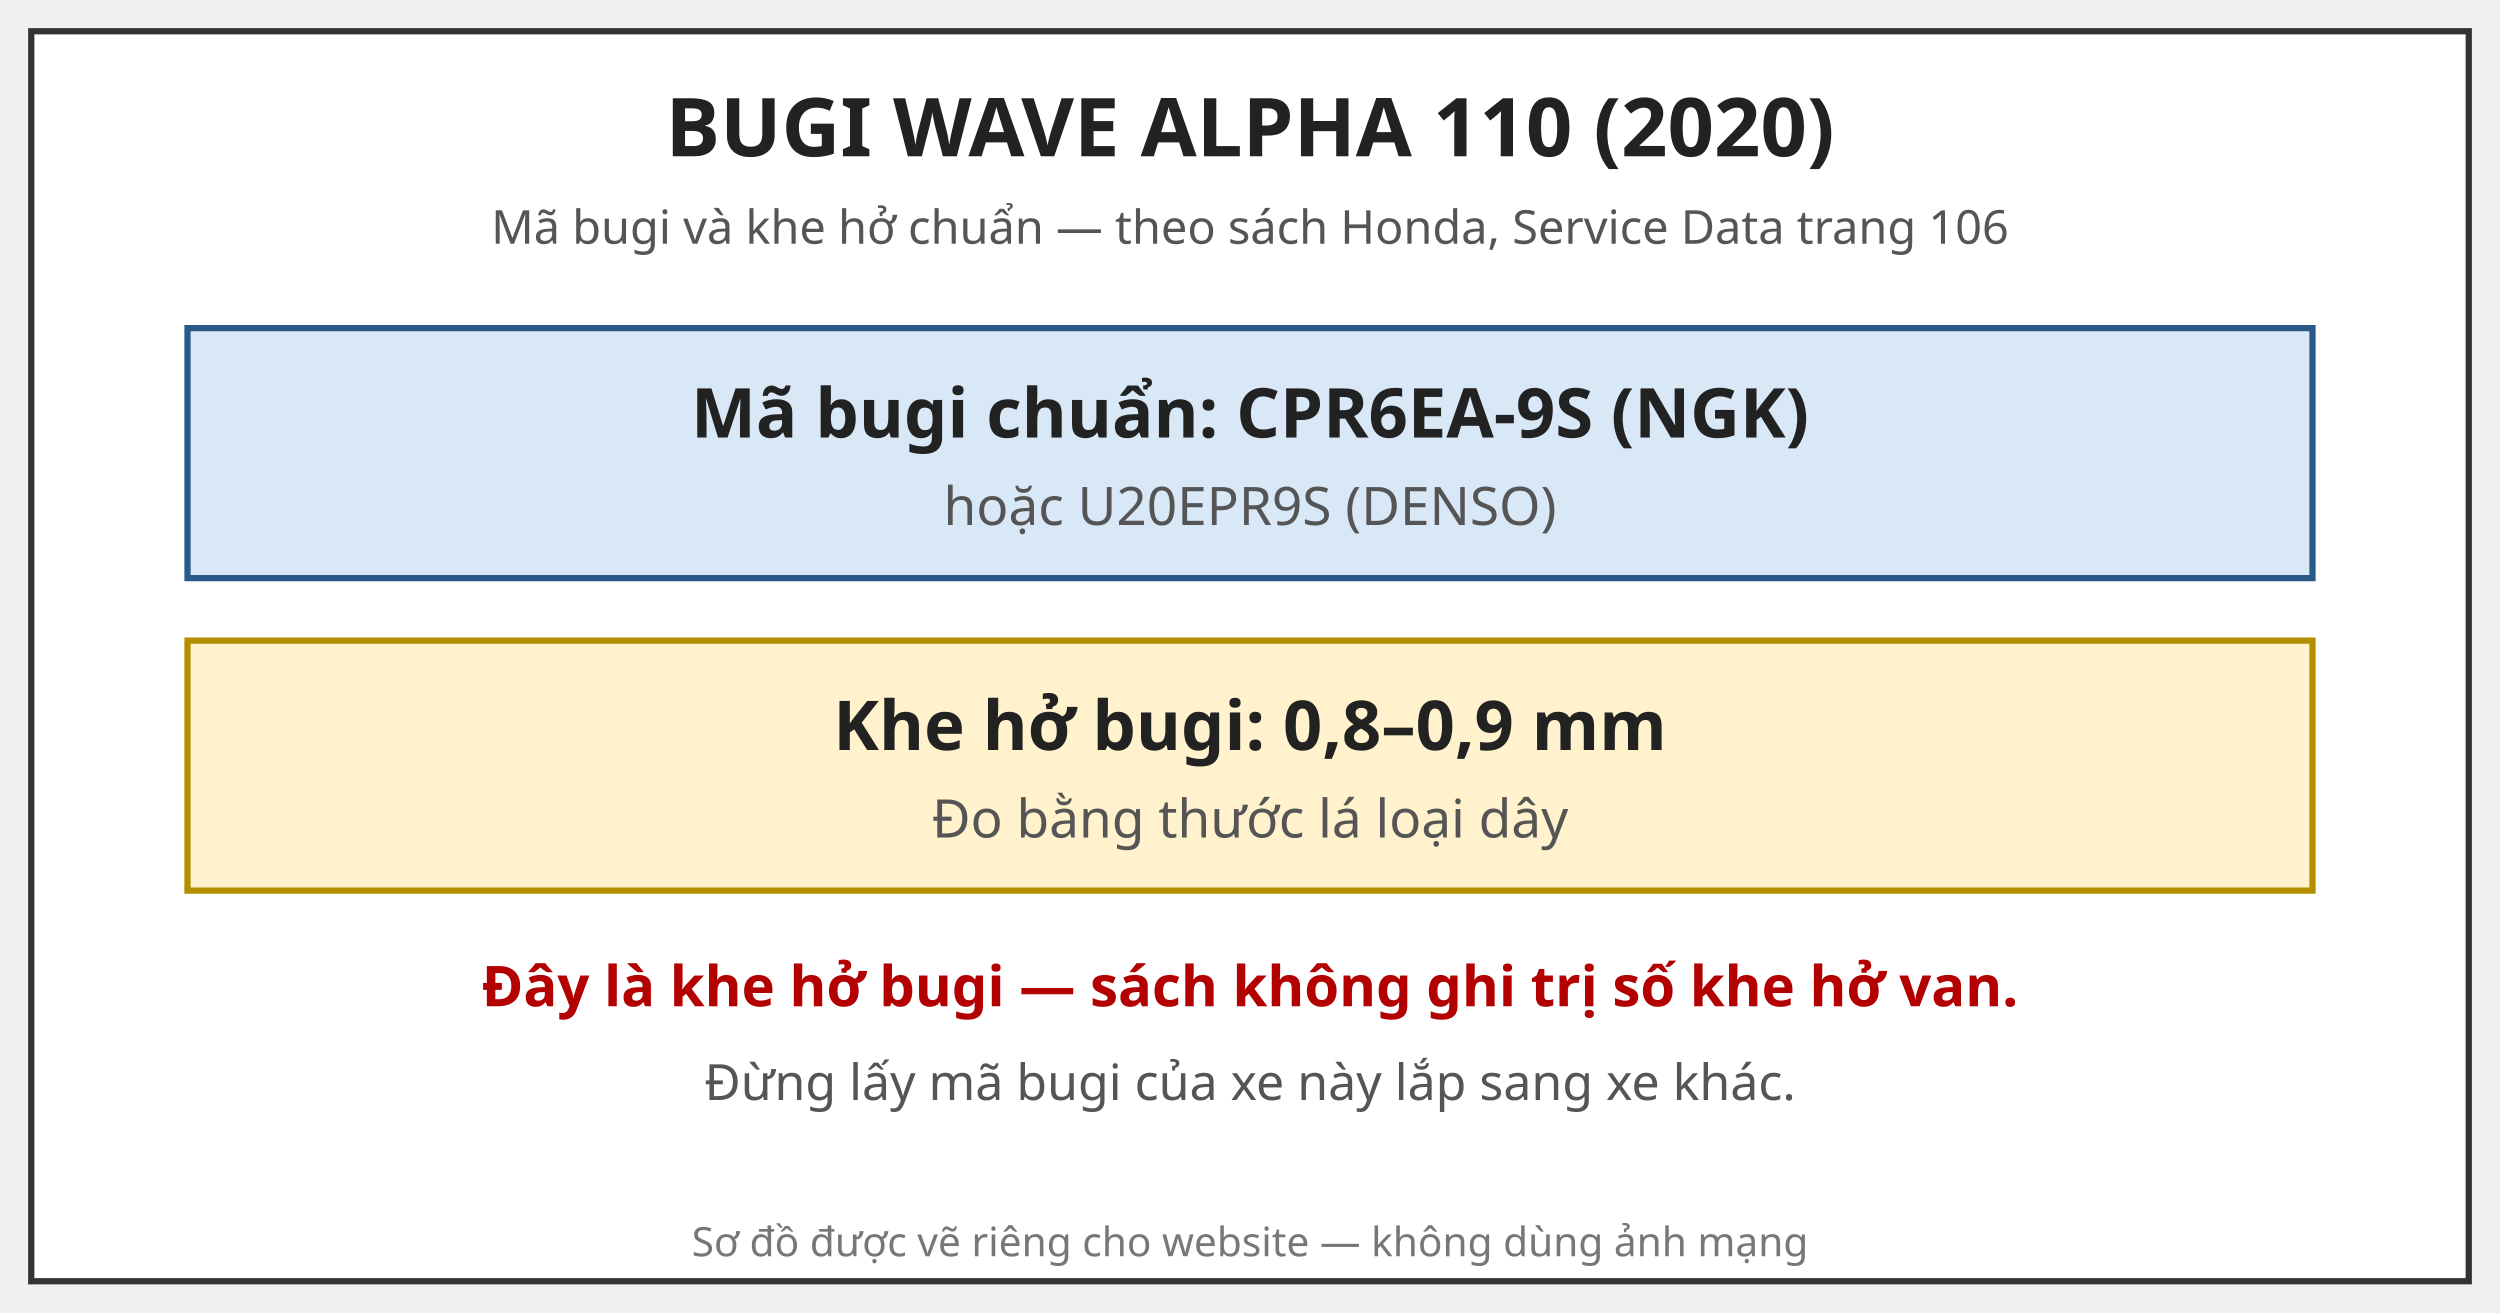
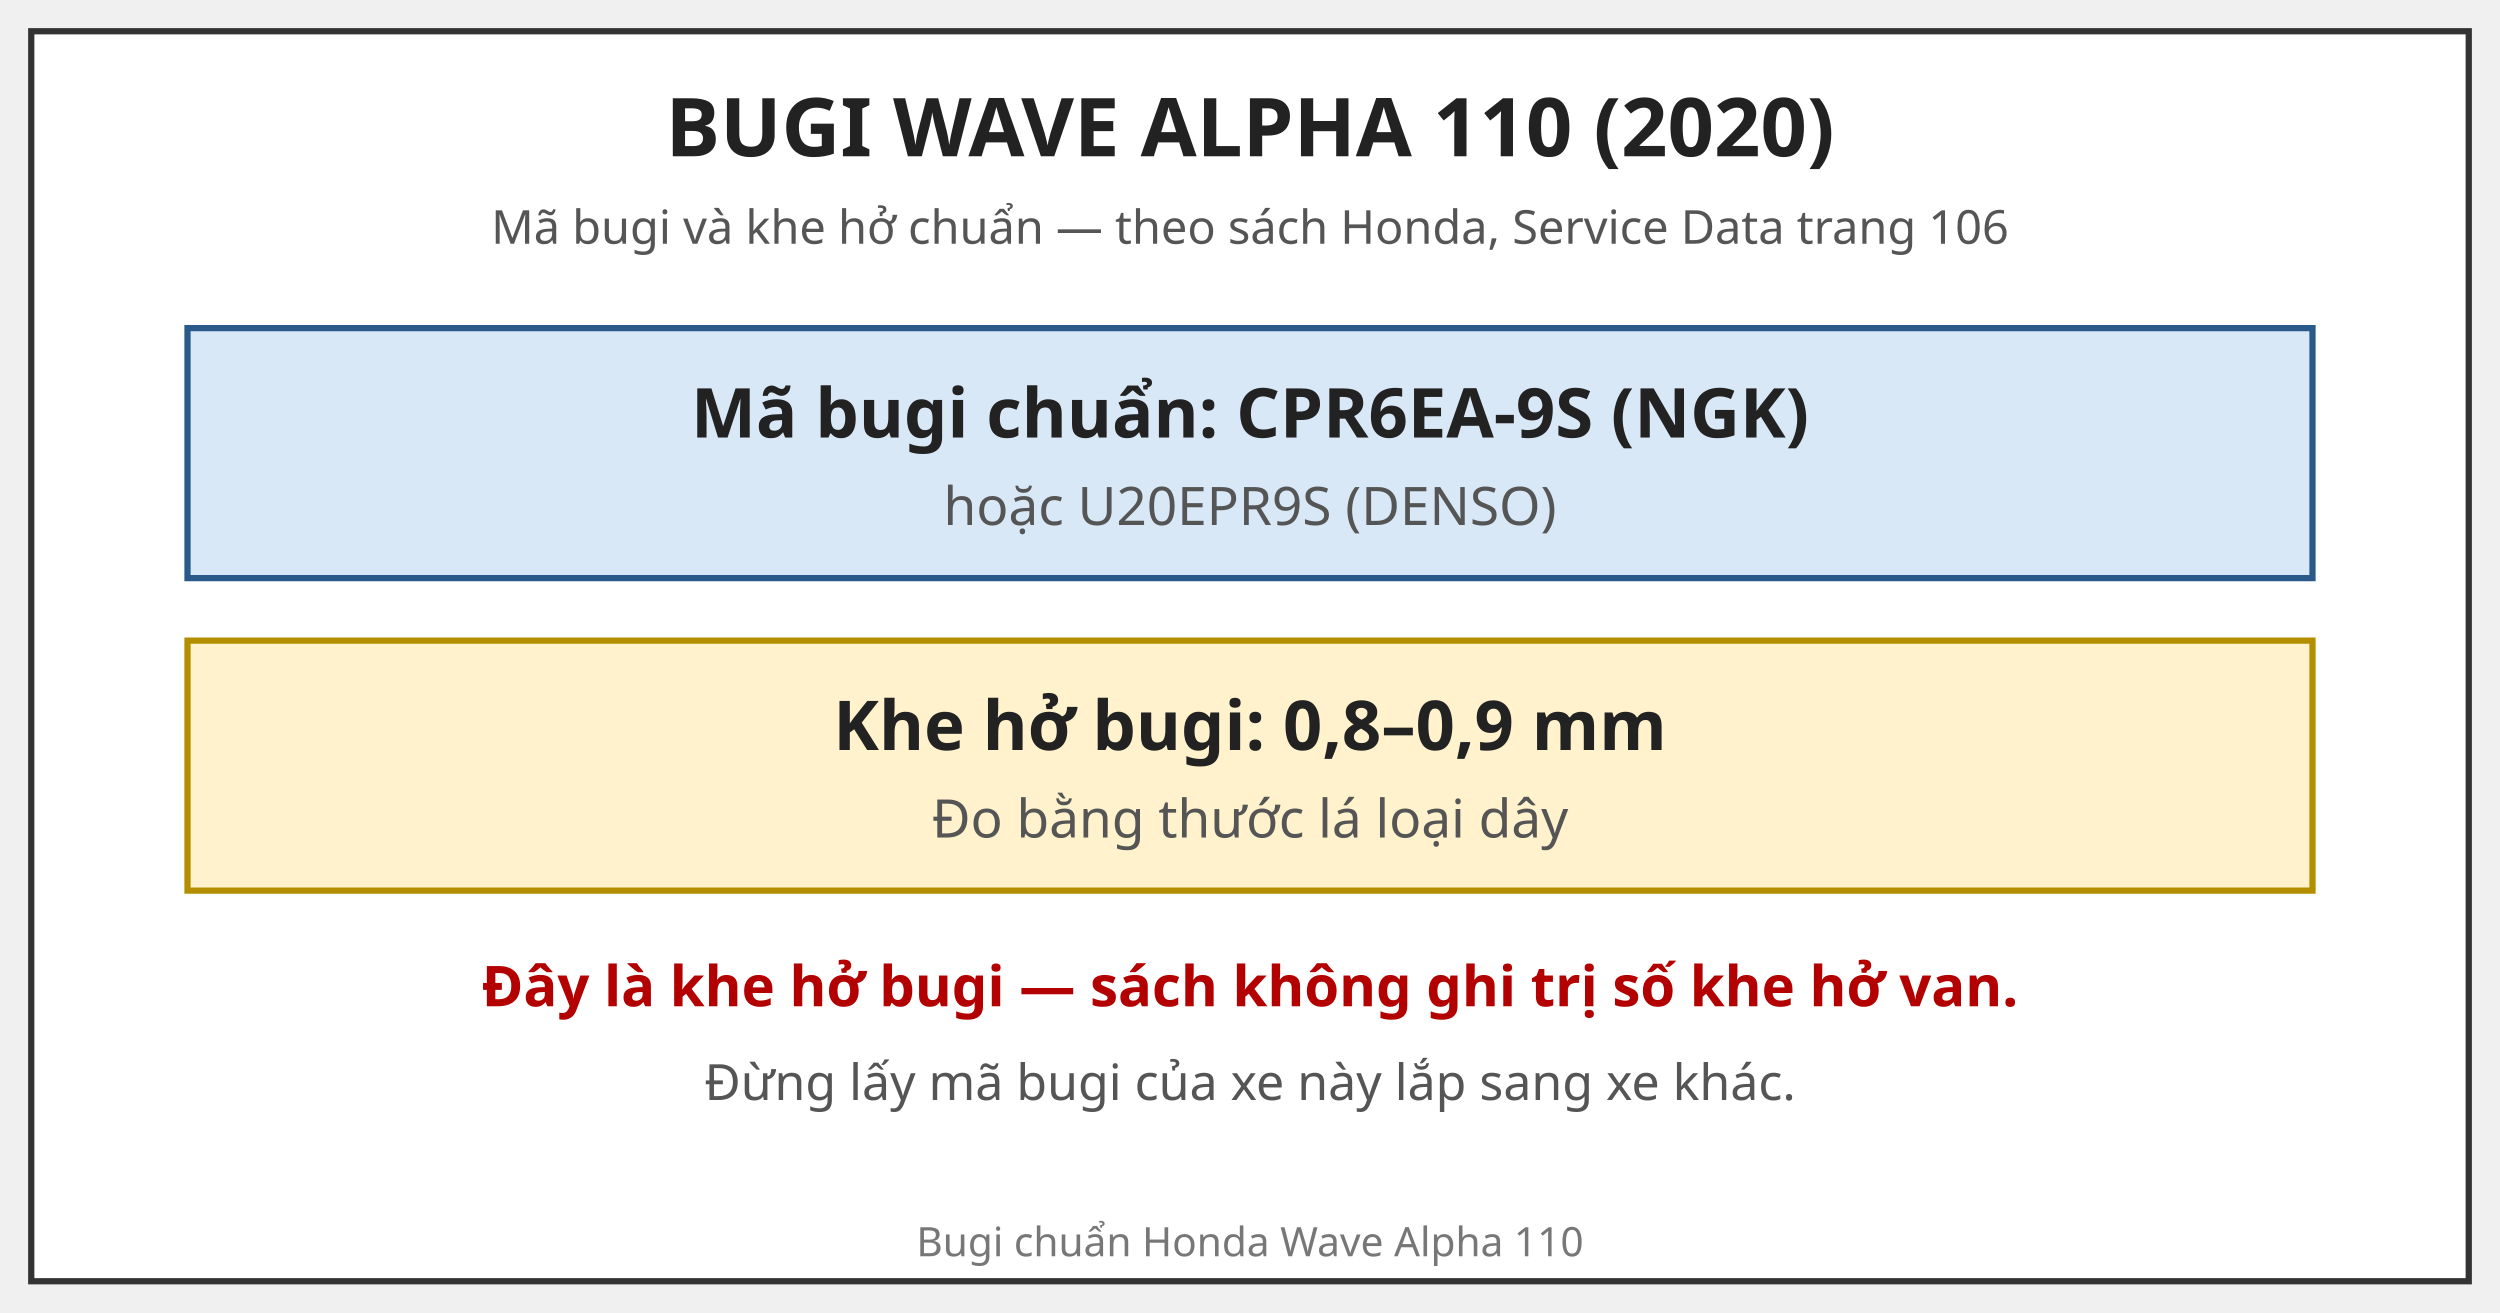
<svg xmlns="http://www.w3.org/2000/svg" width="800" height="420" viewBox="0 0 800 420" role="img" aria-labelledby="t12 d12">
  <rect x="10" y="10" width="780" height="400" fill="#ffffff" stroke="#333333" stroke-width="2" />
  <text x="400" y="50" text-anchor="middle" font-family="sans-serif" font-size="26" font-weight="bold" fill="#222222">BUGI WAVE ALPHA 110 (2020)</text>
  <text x="400" y="78" text-anchor="middle" font-family="sans-serif" font-size="15" fill="#555555">Mã bugi và khe hở chuẩn — theo sách Honda, Service Data trang 106</text>
  <g font-family="sans-serif" fill="#222222">
    <rect x="60" y="105" width="680" height="80" fill="#d9e8f7" stroke="#2a5a8a" stroke-width="2" />
    <text x="400" y="140" text-anchor="middle" font-size="22" font-weight="bold">Mã bugi chuẩn: CPR6EA-9S (NGK)</text>
    <text x="400" y="168" text-anchor="middle" font-size="17" fill="#555555">hoặc U20EPR9S (DENSO)</text>
    <rect x="60" y="205" width="680" height="80" fill="#fff2cc" stroke="#b38f00" stroke-width="2" />
    <text x="400" y="240" text-anchor="middle" font-size="22" font-weight="bold">Khe hở bugi: 0,8–0,9 mm</text>
    <text x="400" y="268" text-anchor="middle" font-size="17" fill="#555555">Đo bằng thước lá loại dây</text>
    <text x="400" y="322" text-anchor="middle" font-size="18" font-weight="bold" fill="#b30000">Đây là khe hở bugi — sách không ghi trị số khe hở van.</text>
    <text x="400" y="352" text-anchor="middle" font-size="16" fill="#555555">Đừng lấy mã bugi của xe này lắp sang xe khác.</text>
  </g>
-   <text x="400" y="402" text-anchor="middle" font-family="sans-serif" font-size="13" fill="#777777">Sơ đồ được vẽ riêng cho website — không dùng ảnh mạng</text>
+   <text x="400" y="402" text-anchor="middle" font-family="sans-serif" font-size="13" fill="#777777">Bugi chuẩn Honda Wave Alpha 110</text>
</svg>
